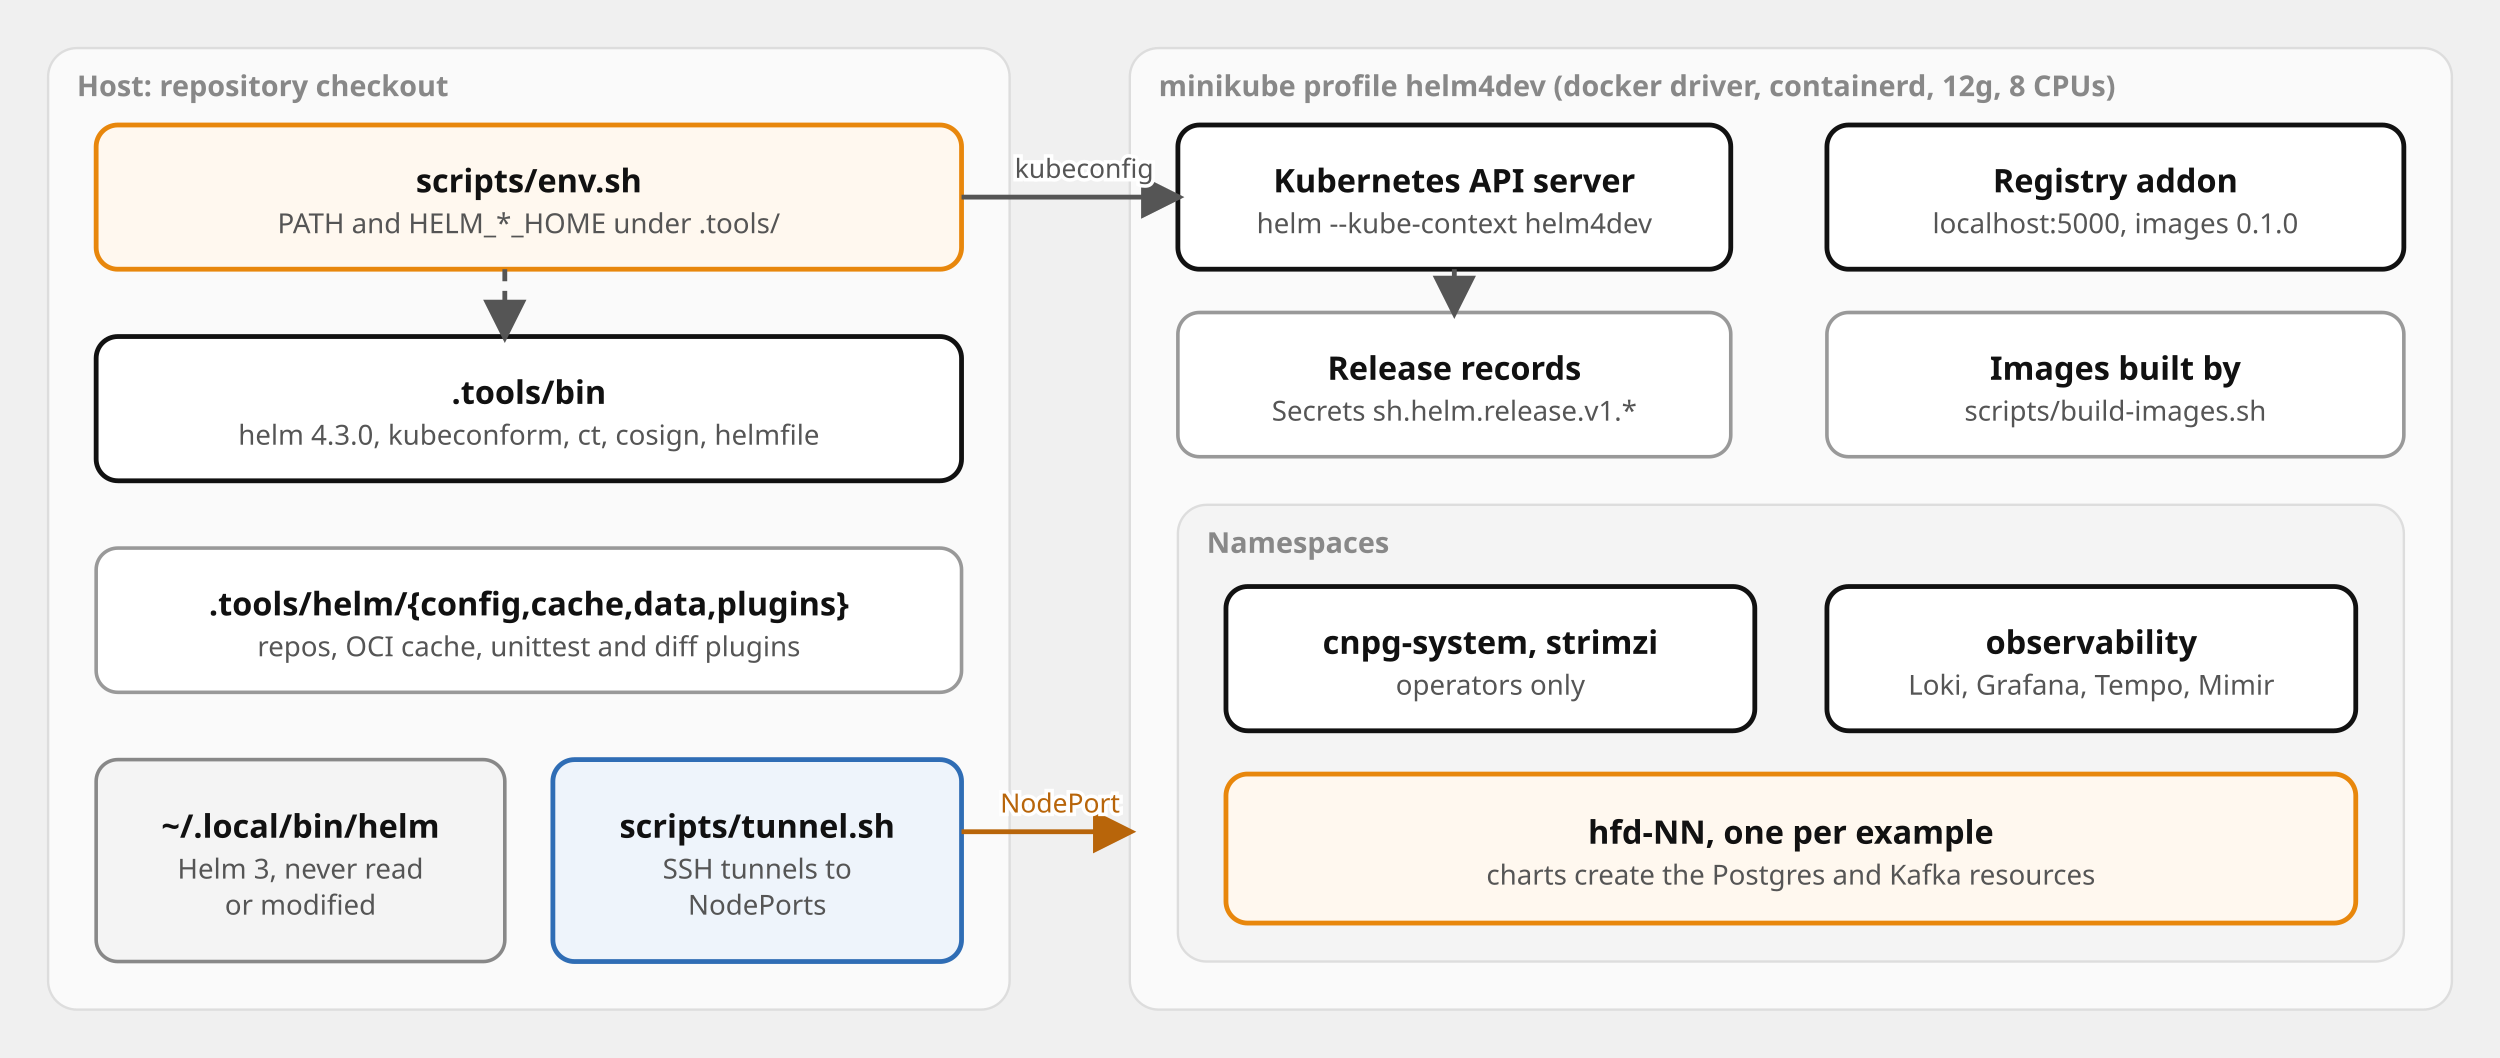
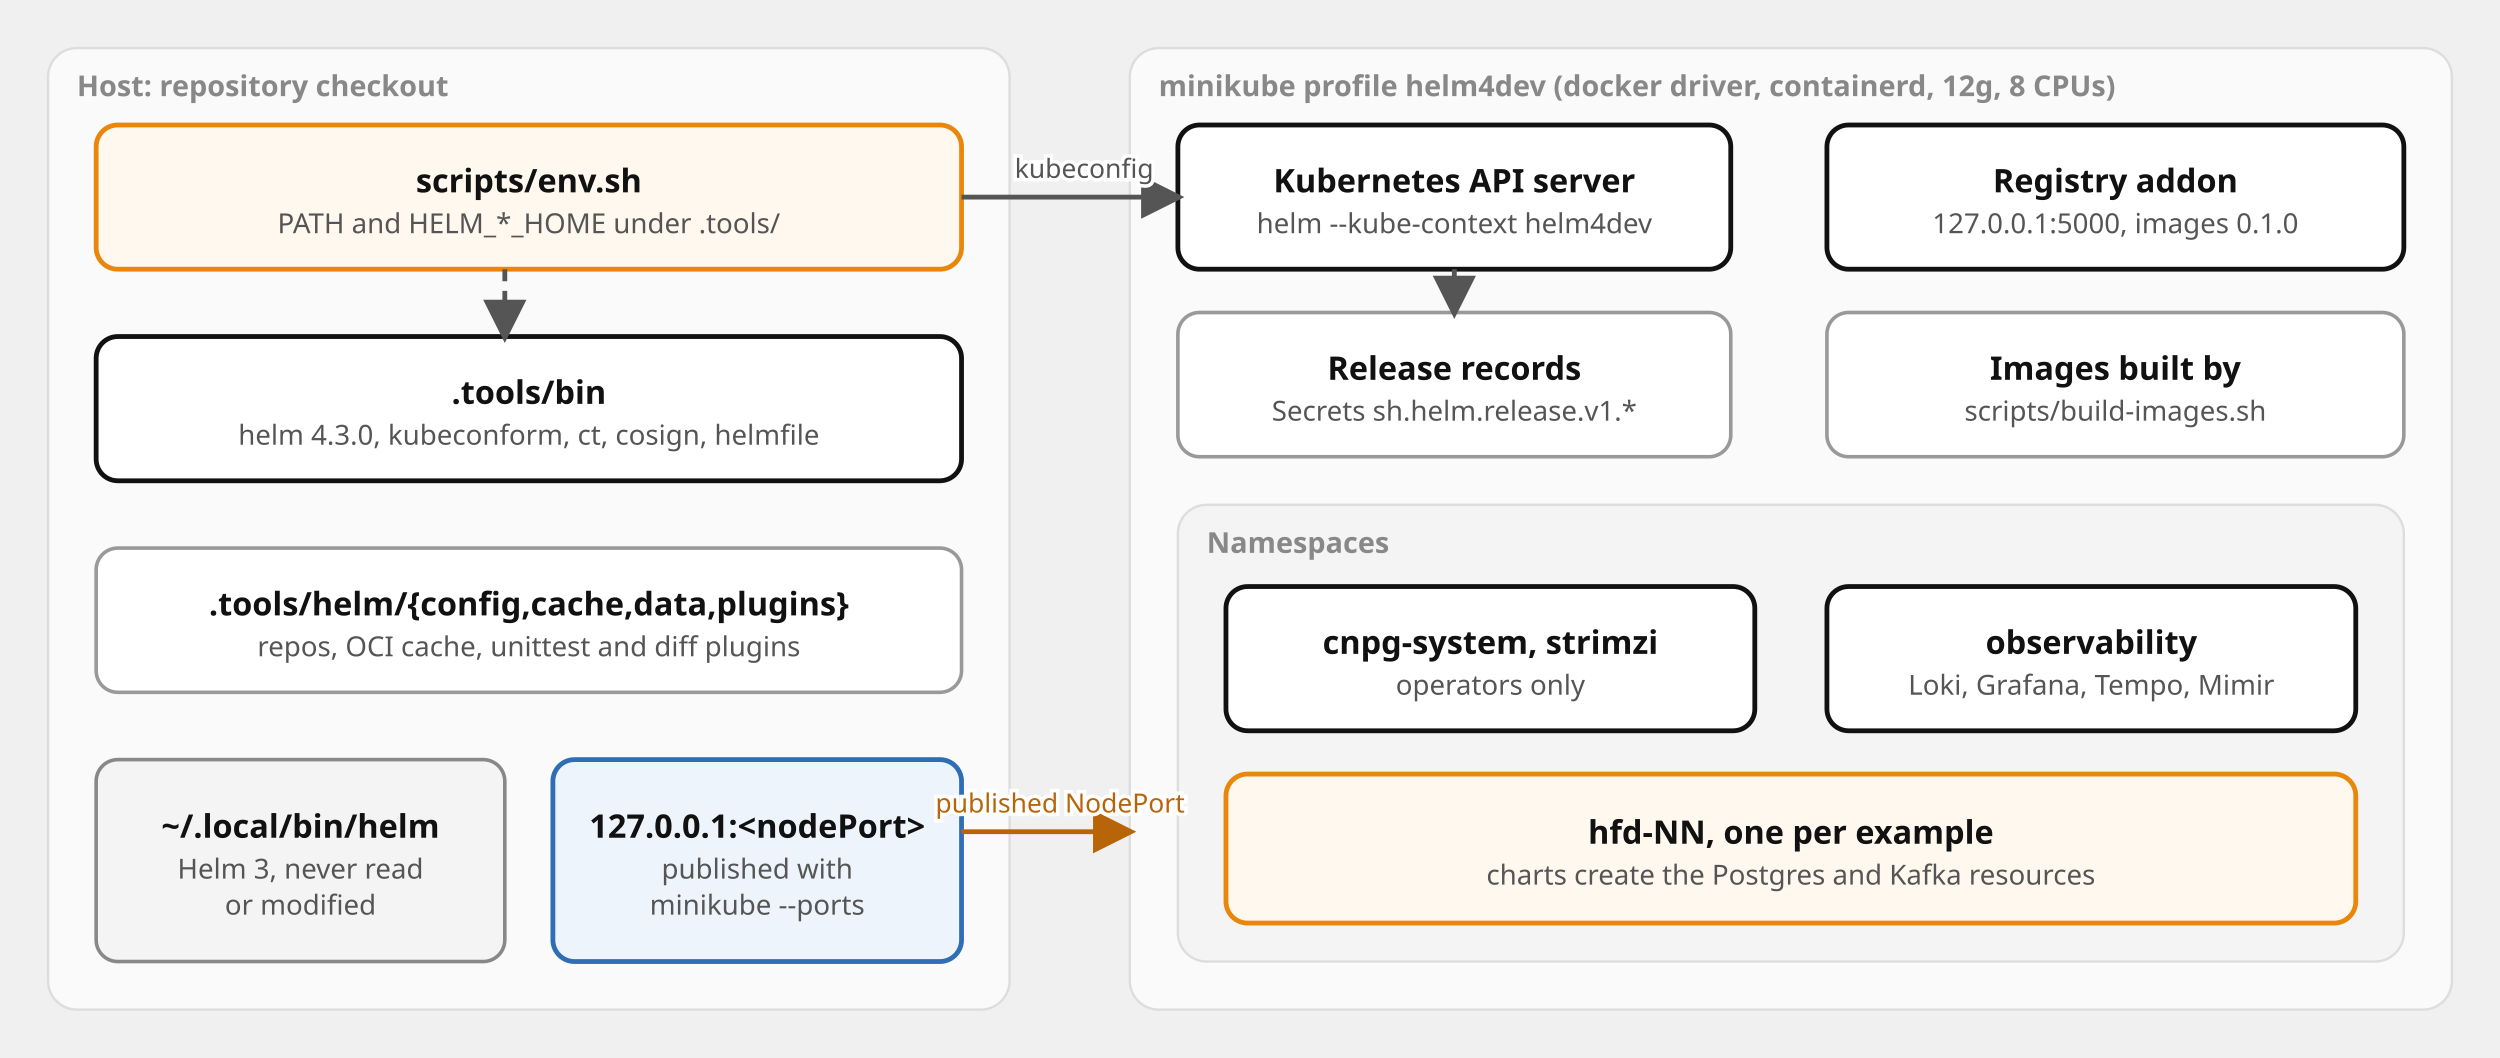
<svg xmlns="http://www.w3.org/2000/svg" viewBox="0 0 1040 440" font-family="'Red Hat Text', system-ui, sans-serif" role="img">
  <defs>
    <marker id="a" viewBox="0 0 10 10" refX="8.5" refY="5" markerWidth="9" markerHeight="9" orient="auto-start-reverse">
      <path d="M0,0 L10,5 L0,10 z" fill="#555" />
    </marker>
    <marker id="am" viewBox="0 0 10 10" refX="8.5" refY="5" markerWidth="9" markerHeight="9" orient="auto-start-reverse">
      <path d="M0,0 L10,5 L0,10 z" fill="#b8650a" />
    </marker>
  </defs>
  <rect x="20" y="20" width="400" height="400" rx="12" fill="#fafafa" stroke="#ddd" />
  <text x="32" y="40" font-size="12" font-weight="700" fill="#888">Host: repository checkout</text>
  <rect x="470" y="20" width="550" height="400" rx="12" fill="#fafafa" stroke="#ddd" />
  <text x="482" y="40" font-size="12" font-weight="700" fill="#888">minikube profile helm4dev (docker driver, containerd, 12g, 8 CPUs)</text>
  <rect x="490" y="210" width="510" height="190" rx="12" fill="#f4f4f4" stroke="#ddd" />
  <text x="502" y="230" font-size="12" font-weight="700" fill="#888">Namespaces</text>
  <rect x="40" y="52" width="360" height="60" rx="9" fill="#fff8ef" stroke="#e8870c" stroke-width="2" />
  <text x="220.0" y="80.0" font-size="13.5" font-weight="700" fill="#111111" text-anchor="middle">scripts/env.sh</text>
  <text x="220.0" y="97.0" font-size="11.5" fill="#555555" text-anchor="middle">PATH and HELM_*_HOME under .tools/</text>
  <rect x="40" y="140" width="360" height="60" rx="9" fill="#ffffff" stroke="#111111" stroke-width="2" />
  <text x="220.0" y="168.0" font-size="13.5" font-weight="700" fill="#111111" text-anchor="middle">.tools/bin</text>
  <text x="220.0" y="185.0" font-size="11.5" fill="#555555" text-anchor="middle">helm 4.3.0, kubeconform, ct, cosign, helmfile</text>
  <rect x="40" y="228" width="360" height="60" rx="9" fill="#ffffff" stroke="#999999" stroke-width="1.5" />
  <text x="220.0" y="256.0" font-size="13.5" font-weight="700" fill="#111111" text-anchor="middle">.tools/helm/{config,cache,data,plugins}</text>
  <text x="220.0" y="273.0" font-size="11.5" fill="#555555" text-anchor="middle">repos, OCI cache, unittest and diff plugins</text>
  <rect x="40" y="316" width="170" height="84" rx="9" fill="#f4f4f4" stroke="#888888" stroke-width="1.5" />
  <text x="125.0" y="348.5" font-size="13.5" font-weight="700" fill="#111111" text-anchor="middle">~/.local/bin/helm</text>
  <text x="125.0" y="365.5" font-size="11.5" fill="#555555" text-anchor="middle">Helm 3, never read</text>
  <text x="125.0" y="380.5" font-size="11.5" fill="#555555" text-anchor="middle">or modified</text>
  <rect x="230" y="316" width="170" height="84" rx="9" fill="#eef4fb" stroke="#2f6db5" stroke-width="2" />
-   <text x="315.0" y="348.5" font-size="13.5" font-weight="700" fill="#111111" text-anchor="middle">scripts/tunnel.sh</text>
-   <text x="315.0" y="365.5" font-size="11.5" fill="#555555" text-anchor="middle">SSH tunnels to</text>
-   <text x="315.0" y="380.5" font-size="11.5" fill="#555555" text-anchor="middle">NodePorts</text>
+   <text x="315.0" y="348.5" font-size="13.5" font-weight="700" fill="#111111" text-anchor="middle">127.0.0.1:&lt;nodePort&gt;</text>
+   <text x="315.0" y="365.5" font-size="11.5" fill="#555555" text-anchor="middle">published with</text>
+   <text x="315.0" y="380.5" font-size="11.5" fill="#555555" text-anchor="middle">minikube --ports</text>
  <rect x="490" y="52" width="230" height="60" rx="9" fill="#ffffff" stroke="#111111" stroke-width="2" />
  <text x="605.0" y="80.0" font-size="13.5" font-weight="700" fill="#111111" text-anchor="middle">Kubernetes API server</text>
  <text x="605.0" y="97.0" font-size="11.5" fill="#555555" text-anchor="middle">helm --kube-context helm4dev</text>
  <rect x="760" y="52" width="240" height="60" rx="9" fill="#ffffff" stroke="#111111" stroke-width="2" />
  <text x="880.0" y="80.0" font-size="13.5" font-weight="700" fill="#111111" text-anchor="middle">Registry addon</text>
-   <text x="880.0" y="97.0" font-size="11.5" fill="#555555" text-anchor="middle">localhost:5000, images 0.1.0</text>
+   <text x="880.0" y="97.0" font-size="11.5" fill="#555555" text-anchor="middle">127.0.0.1:5000, images 0.1.0</text>
  <rect x="490" y="130" width="230" height="60" rx="9" fill="#ffffff" stroke="#999999" stroke-width="1.5" />
  <text x="605.0" y="158.0" font-size="13.5" font-weight="700" fill="#111111" text-anchor="middle">Release records</text>
  <text x="605.0" y="175.0" font-size="11.5" fill="#555555" text-anchor="middle">Secrets sh.helm.release.v1.*</text>
  <rect x="760" y="130" width="240" height="60" rx="9" fill="#ffffff" stroke="#999999" stroke-width="1.5" />
  <text x="880.0" y="158.0" font-size="13.5" font-weight="700" fill="#111111" text-anchor="middle">Images built by</text>
  <text x="880.0" y="175.0" font-size="11.5" fill="#555555" text-anchor="middle">scripts/build-images.sh</text>
  <rect x="510" y="244" width="220" height="60" rx="9" fill="#ffffff" stroke="#111111" stroke-width="2" />
  <text x="620.0" y="272.0" font-size="13.5" font-weight="700" fill="#111111" text-anchor="middle">cnpg-system, strimzi</text>
  <text x="620.0" y="289.0" font-size="11.5" fill="#555555" text-anchor="middle">operators only</text>
  <rect x="760" y="244" width="220" height="60" rx="9" fill="#ffffff" stroke="#111111" stroke-width="2" />
  <text x="870.0" y="272.0" font-size="13.5" font-weight="700" fill="#111111" text-anchor="middle">observability</text>
  <text x="870.0" y="289.0" font-size="11.5" fill="#555555" text-anchor="middle">Loki, Grafana, Tempo, Mimir</text>
  <rect x="510" y="322" width="470" height="62" rx="9" fill="#fff8ef" stroke="#e8870c" stroke-width="2" />
  <text x="745.0" y="351.0" font-size="13.5" font-weight="700" fill="#111111" text-anchor="middle">hfd-NN, one per example</text>
  <text x="745.0" y="368.0" font-size="11.5" fill="#555555" text-anchor="middle">charts create the Postgres and Kafka resources</text>
  <path d="M400,82 L490,82" fill="none" stroke="#555" stroke-width="2" marker-end="url(#a)" />
  <text x="451.0" y="74.0" font-size="11" fill="#ffffff" stroke="#ffffff" stroke-width="3" paint-order="stroke" text-anchor="middle">kubeconfig</text>
  <text x="451.0" y="74.0" font-size="11" fill="#555" text-anchor="middle">kubeconfig</text>
  <path d="M400,346 L470,346" fill="none" stroke="#b8650a" stroke-width="2" marker-end="url(#am)" />
-   <text x="441.0" y="338.0" font-size="11" fill="#ffffff" stroke="#ffffff" stroke-width="3" paint-order="stroke" text-anchor="middle">NodePort</text>
-   <text x="441.0" y="338.0" font-size="11" fill="#b8650a" text-anchor="middle">NodePort</text>
+   <text x="441.0" y="338.0" font-size="11" fill="#ffffff" stroke="#ffffff" stroke-width="3" paint-order="stroke" text-anchor="middle">published NodePort</text>
+   <text x="441.0" y="338.0" font-size="11" fill="#b8650a" text-anchor="middle">published NodePort</text>
  <path d="M605,112 L605,130" fill="none" stroke="#555" stroke-width="2" stroke-dasharray="5 4" marker-end="url(#a)" />
  <path d="M210,112 L210,140" fill="none" stroke="#555" stroke-width="2" stroke-dasharray="5 4" marker-end="url(#a)" />
</svg>
